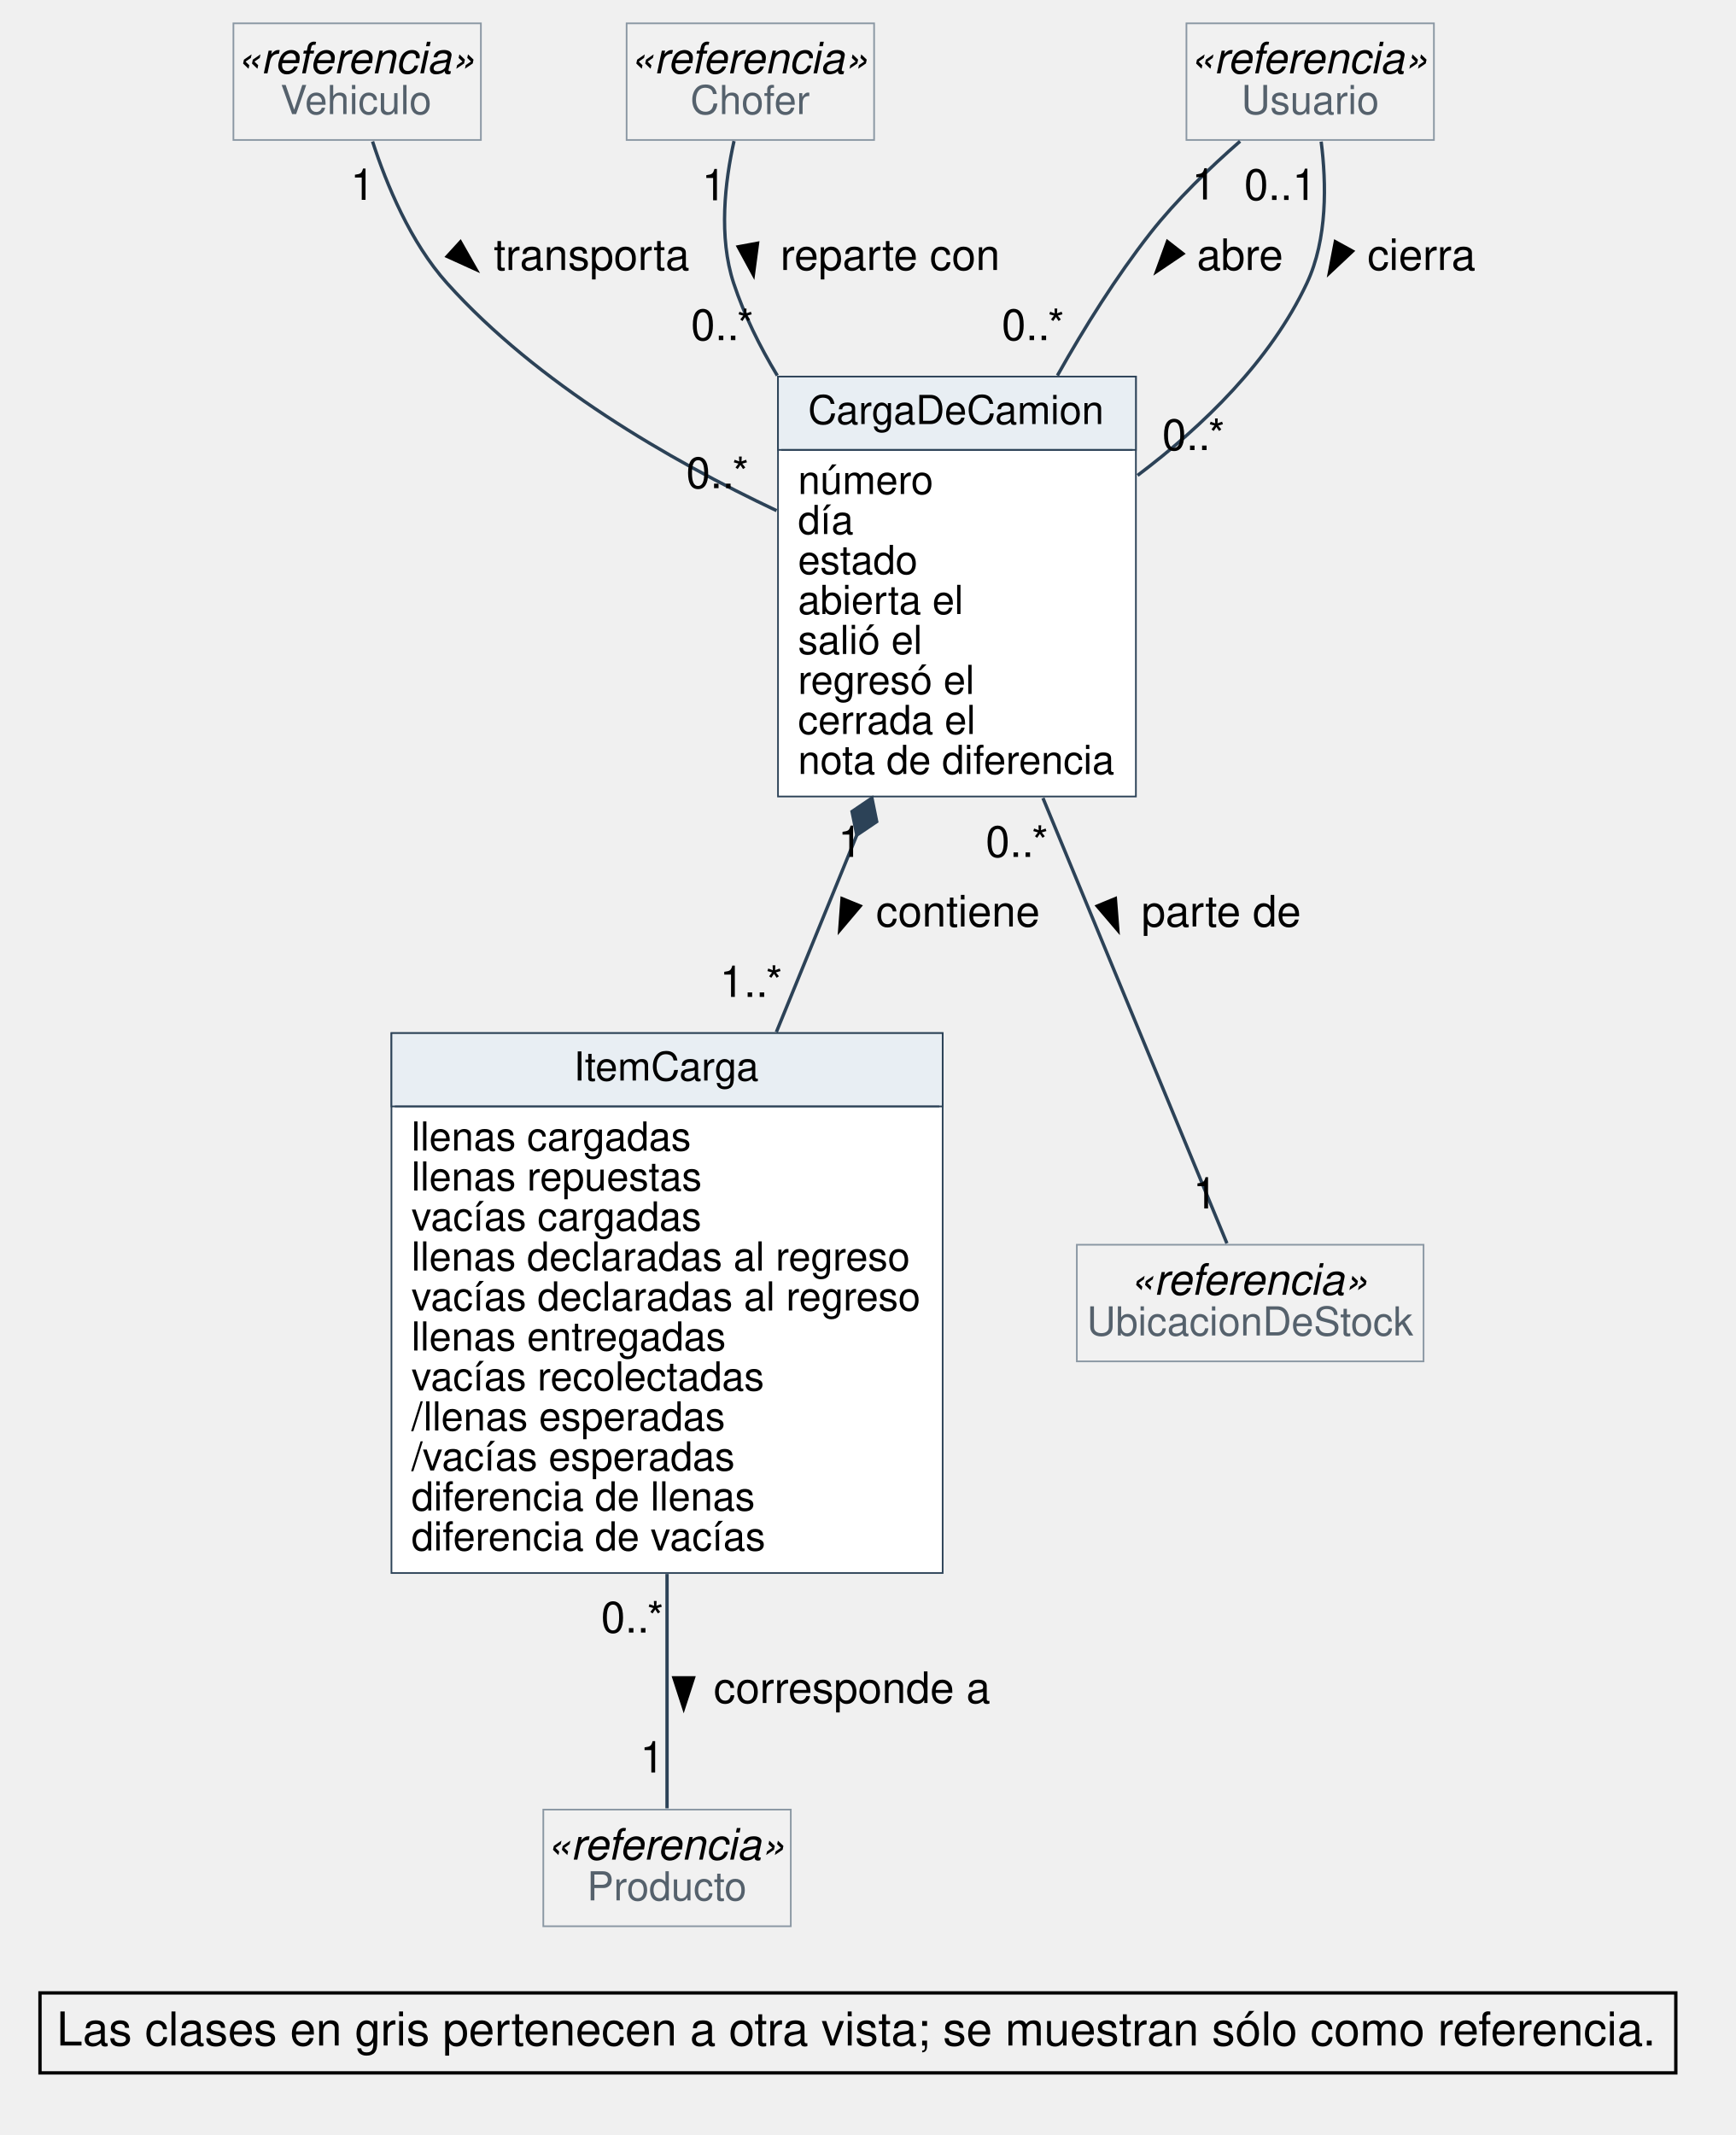
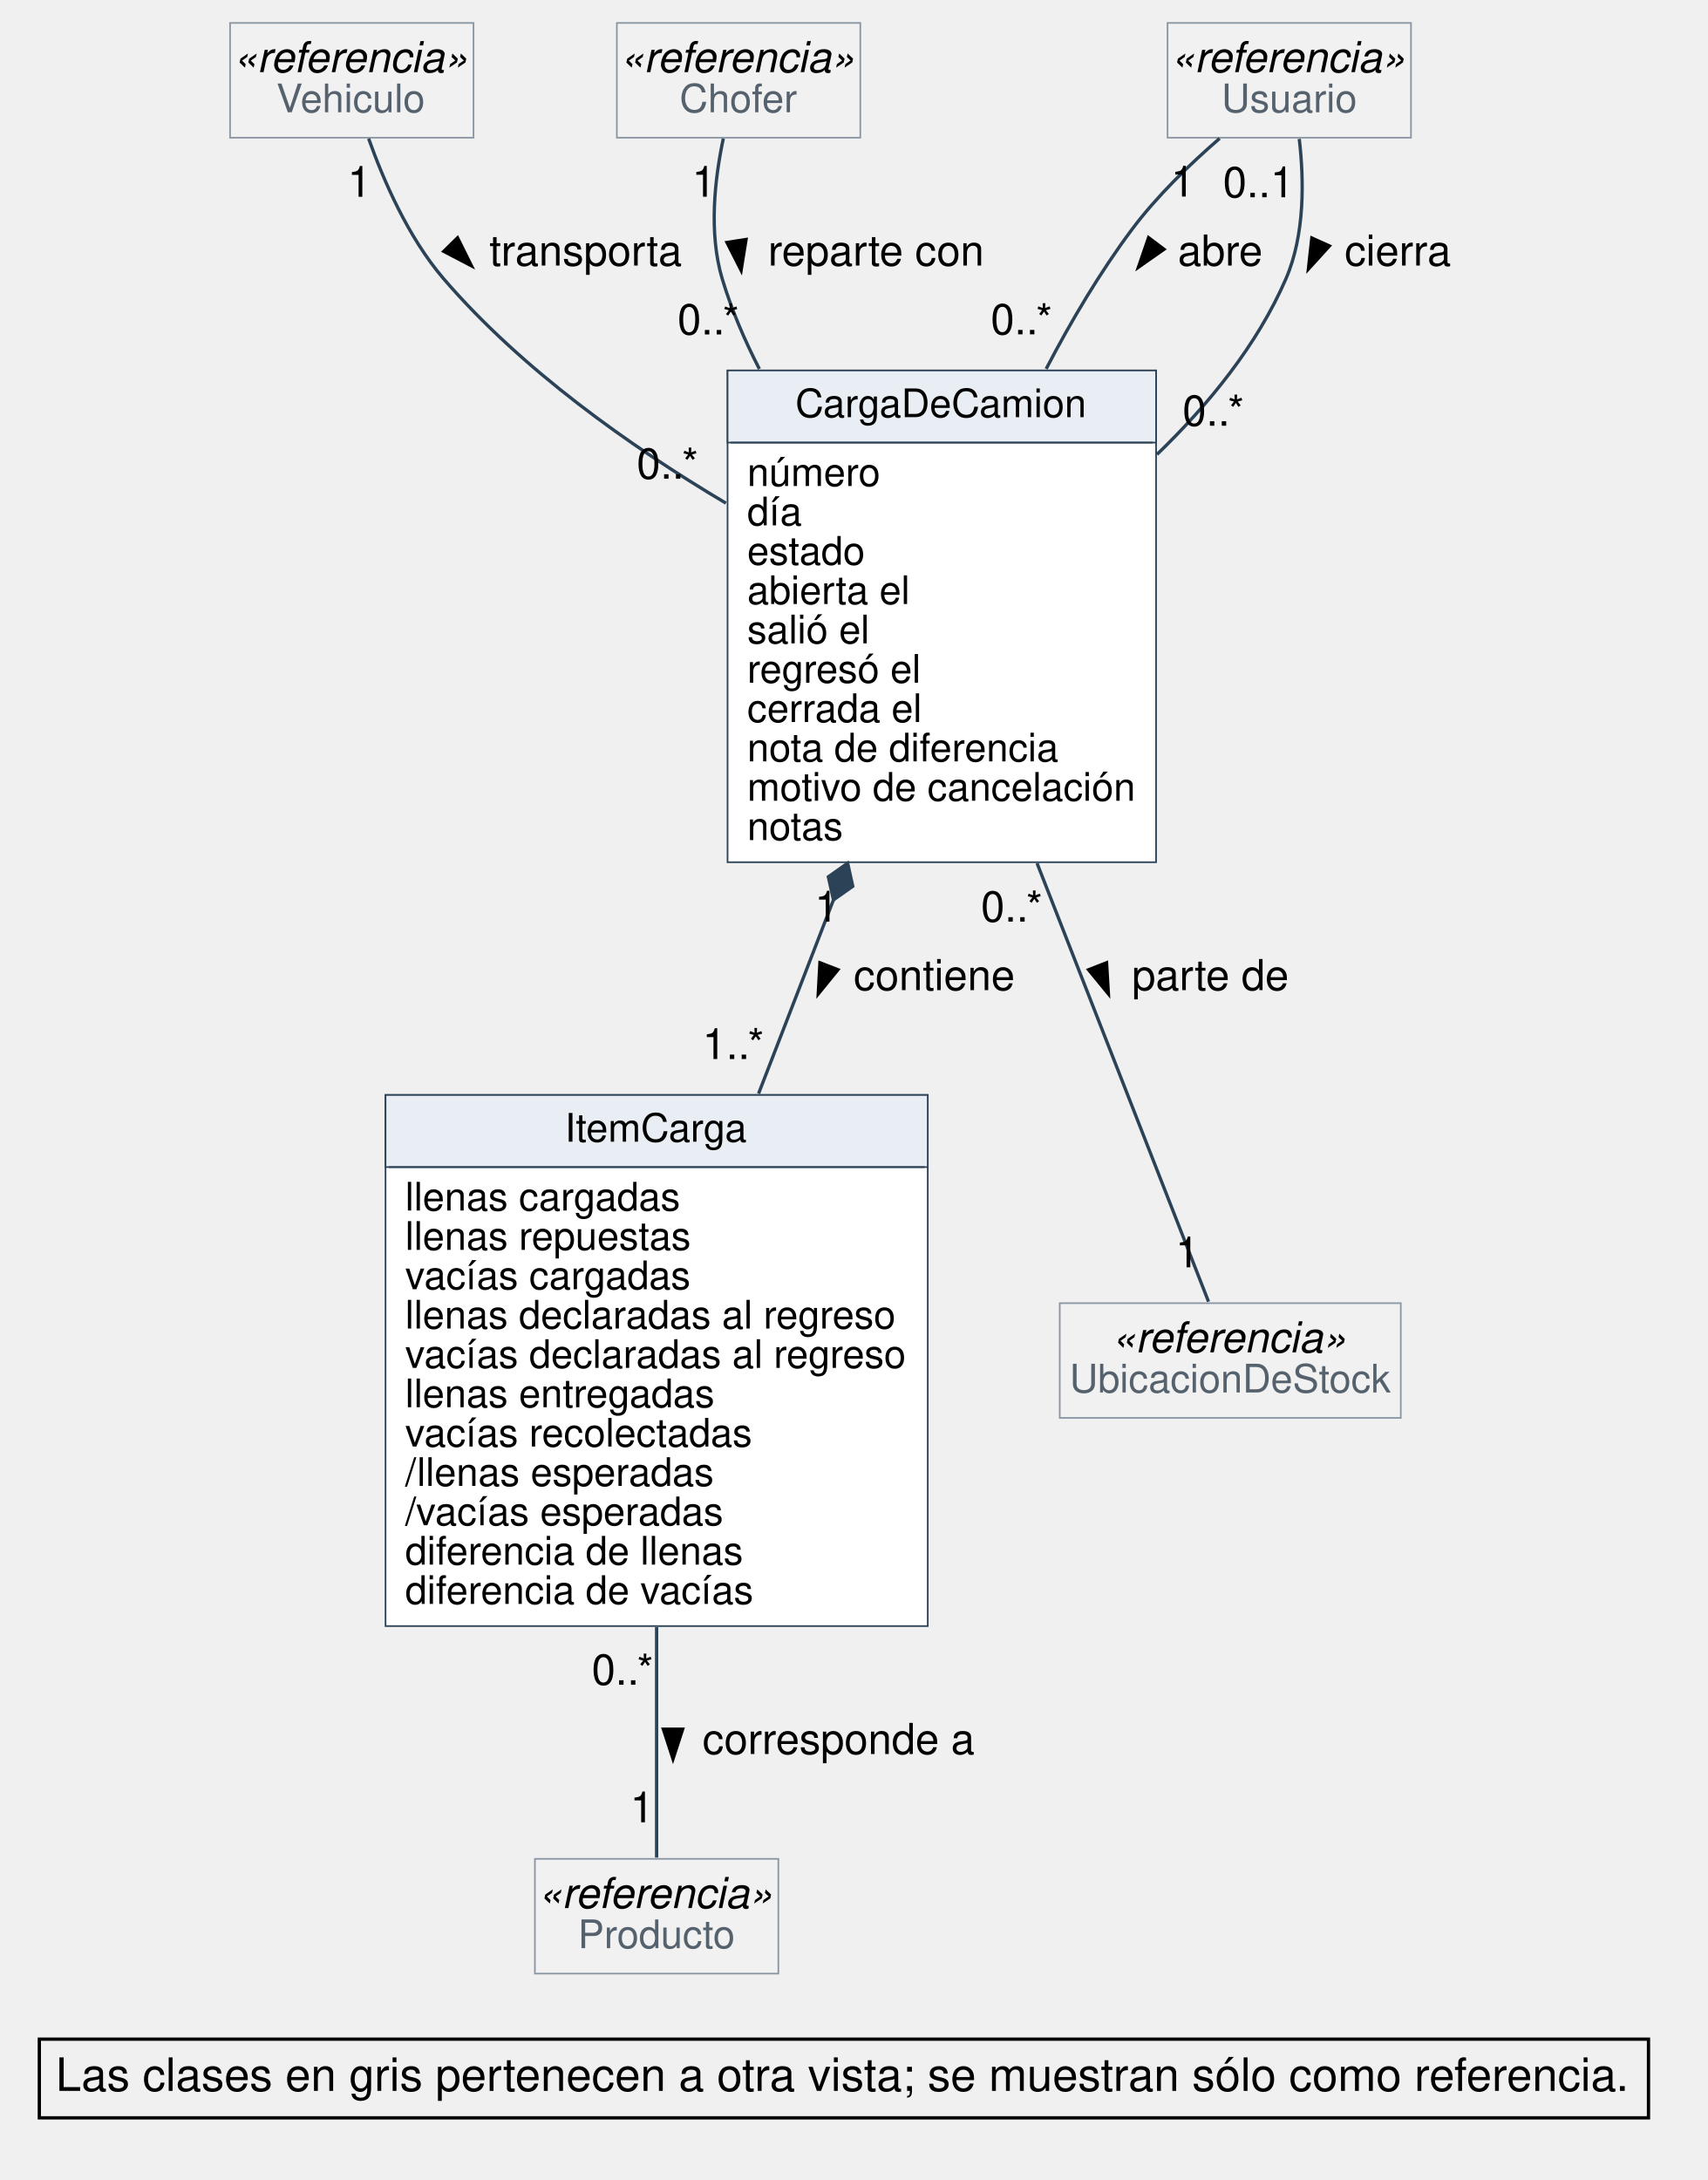
- <svg xmlns="http://www.w3.org/2000/svg" version="1.1" data-diagram-type="CLASS" style="width:814px;height:1001px;background:#FFFFFF;" width="814.063px" height="1001.563px" viewBox="0 0 814 1001" zoomAndPan="magnify" preserveAspectRatio="none" contentStyleType="text/css">
+ <svg xmlns="http://www.w3.org/2000/svg" version="1.1" data-diagram-type="CLASS" style="width:814px;height:1039px;background:#FFFFFF;" width="814.063px" height="1039.063px" viewBox="0 0 814 1039" zoomAndPan="magnify" preserveAspectRatio="none" contentStyleType="text/css">
  <defs />
  <g font-family="sans-serif" lengthAdjust="spacing">
    <g class="entity" data-qualified-name="CargaDeCamion" id="ent0001" data-source-line="37">
-       <rect x="364.806" y="176.563" width="167.816" height="196.875" fill="#FFF" style="stroke:#2C4257;stroke-width:0.781;" />
-       <rect x="364.806" y="176.563" width="167.816" height="34.375" fill="#E8EEF3" style="stroke:#2C4257;stroke-width:0.781;" />
-       <text x="378.892" y="198.813" fill="#000" font-size="18.75" textLength="139.645" font-family="Helvetica">CargaDeCamion</text>
-       <line x1="366.369" y1="210.938" x2="531.06" y2="210.938" style="stroke:#2C4257;stroke-width:0.781;" />
-       <text x="374.181" y="231.625" fill="#000" font-size="18.75" textLength="63.574" font-family="Helvetica">número</text>
-       <text x="374.181" y="250.375" fill="#000" font-size="18.75" textLength="26.065" font-family="Helvetica">día</text>
-       <text x="374.181" y="269.125" fill="#000" font-size="18.75" textLength="56.296" font-family="Helvetica">estado</text>
-       <text x="374.181" y="287.875" fill="#000" font-size="18.75" textLength="77.133" font-family="Helvetica">abierta el</text>
-       <text x="374.181" y="306.625" fill="#000" font-size="18.75" textLength="58.365" font-family="Helvetica">salió el</text>
-       <text x="374.181" y="325.375" fill="#000" font-size="18.75" textLength="83.377" font-family="Helvetica">regresó el</text>
-       <text x="374.181" y="344.125" fill="#000" font-size="18.75" textLength="83.377" font-family="Helvetica">cerrada el</text>
-       <text x="374.181" y="362.875" fill="#000" font-size="18.75" textLength="149.066" font-family="Helvetica">nota de diferencia</text>
+       <rect x="346.806" y="176.563" width="204.272" height="234.375" fill="#FFF" style="stroke:#2C4257;stroke-width:0.781;" />
+       <rect x="346.806" y="176.563" width="204.272" height="34.375" fill="#E8EEF3" style="stroke:#2C4257;stroke-width:0.781;" />
+       <text x="379.12" y="198.813" fill="#000" font-size="18.75" textLength="139.645" font-family="Helvetica">CargaDeCamion</text>
+       <line x1="348.369" y1="210.938" x2="549.516" y2="210.938" style="stroke:#2C4257;stroke-width:0.781;" />
+       <text x="356.181" y="231.625" fill="#000" font-size="18.75" textLength="63.574" font-family="Helvetica">número</text>
+       <text x="356.181" y="250.375" fill="#000" font-size="18.75" textLength="26.065" font-family="Helvetica">día</text>
+       <text x="356.181" y="269.125" fill="#000" font-size="18.75" textLength="56.296" font-family="Helvetica">estado</text>
+       <text x="356.181" y="287.875" fill="#000" font-size="18.75" textLength="77.133" font-family="Helvetica">abierta el</text>
+       <text x="356.181" y="306.625" fill="#000" font-size="18.75" textLength="58.365" font-family="Helvetica">salió el</text>
+       <text x="356.181" y="325.375" fill="#000" font-size="18.75" textLength="83.377" font-family="Helvetica">regresó el</text>
+       <text x="356.181" y="344.125" fill="#000" font-size="18.75" textLength="83.377" font-family="Helvetica">cerrada el</text>
+       <text x="356.181" y="362.875" fill="#000" font-size="18.75" textLength="149.066" font-family="Helvetica">nota de diferencia</text>
+       <text x="356.181" y="381.625" fill="#000" font-size="18.75" textLength="185.522" font-family="Helvetica">motivo de cancelación</text>
+       <text x="356.181" y="400.375" fill="#000" font-size="18.75" textLength="45.868" font-family="Helvetica">notas</text>
    </g>
-     <g class="entity" data-qualified-name="ItemCarga" id="ent0002" data-source-line="47">
-       <rect x="183.556" y="484.375" width="258.463" height="253.125" fill="#FFF" style="stroke:#2C4257;stroke-width:0.781;" />
-       <rect x="183.556" y="484.375" width="258.463" height="34.375" fill="#E8EEF3" style="stroke:#2C4257;stroke-width:0.781;" />
-       <text x="269.021" y="506.625" fill="#000" font-size="18.75" textLength="87.534" font-family="Helvetica">ItemCarga</text>
-       <line x1="185.119" y1="518.75" x2="440.456" y2="518.75" style="stroke:#2C4257;stroke-width:0.781;" />
-       <text x="192.931" y="539.438" fill="#000" font-size="18.75" textLength="131.332" font-family="Helvetica">llenas cargadas</text>
-       <text x="192.931" y="558.188" fill="#000" font-size="18.75" textLength="136.542" font-family="Helvetica">llenas repuestas</text>
-       <text x="192.931" y="576.938" fill="#000" font-size="18.75" textLength="136.533" font-family="Helvetica">vacías cargadas</text>
-       <text x="192.931" y="595.688" fill="#000" font-size="18.75" textLength="234.512" font-family="Helvetica">llenas declaradas al regreso</text>
-       <text x="192.931" y="614.438" fill="#000" font-size="18.75" textLength="239.713" font-family="Helvetica">vacías declaradas al regreso</text>
-       <text x="192.931" y="633.188" fill="#000" font-size="18.75" textLength="148.022" font-family="Helvetica">llenas entregadas</text>
-       <text x="192.931" y="651.938" fill="#000" font-size="18.75" textLength="165.71" font-family="Helvetica">vacías recolectadas</text>
-       <text x="192.931" y="670.688" fill="#000" font-size="18.75" textLength="146.97" font-family="Helvetica">/llenas esperadas</text>
-       <text x="192.931" y="689.438" fill="#000" font-size="18.75" textLength="152.17" font-family="Helvetica">/vacías esperadas</text>
-       <text x="192.931" y="708.188" fill="#000" font-size="18.75" textLength="161.563" font-family="Helvetica">diferencia de llenas</text>
-       <text x="192.931" y="726.938" fill="#000" font-size="18.75" textLength="166.763" font-family="Helvetica">diferencia de vacías</text>
+     <g class="entity" data-qualified-name="ItemCarga" id="ent0002" data-source-line="49">
+       <rect x="183.775" y="521.875" width="258.463" height="253.125" fill="#FFF" style="stroke:#2C4257;stroke-width:0.781;" />
+       <rect x="183.775" y="521.875" width="258.463" height="34.375" fill="#E8EEF3" style="stroke:#2C4257;stroke-width:0.781;" />
+       <text x="269.239" y="544.125" fill="#000" font-size="18.75" textLength="87.534" font-family="Helvetica">ItemCarga</text>
+       <line x1="185.337" y1="556.25" x2="440.675" y2="556.25" style="stroke:#2C4257;stroke-width:0.781;" />
+       <text x="193.15" y="576.938" fill="#000" font-size="18.75" textLength="131.332" font-family="Helvetica">llenas cargadas</text>
+       <text x="193.15" y="595.688" fill="#000" font-size="18.75" textLength="136.542" font-family="Helvetica">llenas repuestas</text>
+       <text x="193.15" y="614.438" fill="#000" font-size="18.75" textLength="136.533" font-family="Helvetica">vacías cargadas</text>
+       <text x="193.15" y="633.188" fill="#000" font-size="18.75" textLength="234.512" font-family="Helvetica">llenas declaradas al regreso</text>
+       <text x="193.15" y="651.938" fill="#000" font-size="18.75" textLength="239.713" font-family="Helvetica">vacías declaradas al regreso</text>
+       <text x="193.15" y="670.688" fill="#000" font-size="18.75" textLength="148.022" font-family="Helvetica">llenas entregadas</text>
+       <text x="193.15" y="689.438" fill="#000" font-size="18.75" textLength="165.71" font-family="Helvetica">vacías recolectadas</text>
+       <text x="193.15" y="708.188" fill="#000" font-size="18.75" textLength="146.97" font-family="Helvetica">/llenas esperadas</text>
+       <text x="193.15" y="726.938" fill="#000" font-size="18.75" textLength="152.17" font-family="Helvetica">/vacías esperadas</text>
+       <text x="193.15" y="745.688" fill="#000" font-size="18.75" textLength="161.563" font-family="Helvetica">diferencia de llenas</text>
+       <text x="193.15" y="764.438" fill="#000" font-size="18.75" textLength="166.763" font-family="Helvetica">diferencia de vacías</text>
    </g>
-     <g class="entity" data-qualified-name="Vehiculo" id="ent0003" data-source-line="60">
-       <rect x="109.447" y="10.938" width="116.044" height="54.688" fill="#F1F1F1" style="stroke:#8A97A3;stroke-width:0.781;" />
-       <text x="111.009" y="34.391" fill="#000" font-size="20.313" textLength="112.919" font-style="italic" font-family="Helvetica">«referencia»</text>
-       <text x="131.507" y="53.5" fill="#55616C" font-size="18.75" textLength="71.924" font-family="Helvetica">Vehiculo</text>
+     <g class="entity" data-qualified-name="Vehiculo" id="ent0003" data-source-line="62">
+       <rect x="109.666" y="10.938" width="116.044" height="54.688" fill="#F1F1F1" style="stroke:#8A97A3;stroke-width:0.781;" />
+       <text x="111.228" y="34.391" fill="#000" font-size="20.313" textLength="112.919" font-style="italic" font-family="Helvetica">«referencia»</text>
+       <text x="131.726" y="53.5" fill="#55616C" font-size="18.75" textLength="71.924" font-family="Helvetica">Vehiculo</text>
    </g>
-     <g class="entity" data-qualified-name="Chofer" id="ent0004" data-source-line="61">
-       <rect x="293.822" y="10.938" width="116.044" height="54.688" fill="#F1F1F1" style="stroke:#8A97A3;stroke-width:0.781;" />
-       <text x="295.384" y="34.391" fill="#000" font-size="20.313" textLength="112.919" font-style="italic" font-family="Helvetica">«referencia»</text>
-       <text x="323.705" y="53.5" fill="#55616C" font-size="18.75" textLength="56.277" font-family="Helvetica">Chofer</text>
+     <g class="entity" data-qualified-name="Chofer" id="ent0004" data-source-line="63">
+       <rect x="294.041" y="10.938" width="116.044" height="54.688" fill="#F1F1F1" style="stroke:#8A97A3;stroke-width:0.781;" />
+       <text x="295.603" y="34.391" fill="#000" font-size="20.313" textLength="112.919" font-style="italic" font-family="Helvetica">«referencia»</text>
+       <text x="323.924" y="53.5" fill="#55616C" font-size="18.75" textLength="56.277" font-family="Helvetica">Chofer</text>
    </g>
-     <g class="entity" data-qualified-name="UbicacionDeStock" id="ent0005" data-source-line="62">
-       <rect x="504.931" y="583.594" width="162.57" height="54.688" fill="#F1F1F1" style="stroke:#8A97A3;stroke-width:0.781;" />
-       <text x="529.757" y="607.047" fill="#000" font-size="20.313" textLength="112.919" font-style="italic" font-family="Helvetica">«referencia»</text>
-       <text x="509.619" y="626.157" fill="#55616C" font-size="18.75" textLength="153.195" font-family="Helvetica">UbicacionDeStock</text>
+     <g class="entity" data-qualified-name="UbicacionDeStock" id="ent0005" data-source-line="64">
+       <rect x="505.15" y="621.094" width="162.57" height="54.688" fill="#F1F1F1" style="stroke:#8A97A3;stroke-width:0.781;" />
+       <text x="529.976" y="644.547" fill="#000" font-size="20.313" textLength="112.919" font-style="italic" font-family="Helvetica">«referencia»</text>
+       <text x="509.837" y="663.657" fill="#55616C" font-size="18.75" textLength="153.195" font-family="Helvetica">UbicacionDeStock</text>
    </g>
-     <g class="entity" data-qualified-name="Producto" id="ent0006" data-source-line="63">
-       <rect x="254.759" y="848.438" width="116.044" height="54.688" fill="#F1F1F1" style="stroke:#8A97A3;stroke-width:0.781;" />
-       <text x="256.322" y="871.891" fill="#000" font-size="20.313" textLength="112.919" font-style="italic" font-family="Helvetica">«referencia»</text>
-       <text x="275.258" y="891" fill="#55616C" font-size="18.75" textLength="75.046" font-family="Helvetica">Producto</text>
+     <g class="entity" data-qualified-name="Producto" id="ent0006" data-source-line="65">
+       <rect x="254.978" y="885.938" width="116.044" height="54.688" fill="#F1F1F1" style="stroke:#8A97A3;stroke-width:0.781;" />
+       <text x="256.541" y="909.391" fill="#000" font-size="20.313" textLength="112.919" font-style="italic" font-family="Helvetica">«referencia»</text>
+       <text x="275.477" y="928.5" fill="#55616C" font-size="18.75" textLength="75.046" font-family="Helvetica">Producto</text>
    </g>
-     <g class="entity" data-qualified-name="Usuario" id="ent0007" data-source-line="64">
-       <rect x="556.322" y="10.938" width="116.044" height="54.688" fill="#F1F1F1" style="stroke:#8A97A3;stroke-width:0.781;" />
-       <text x="557.884" y="34.391" fill="#000" font-size="20.313" textLength="112.919" font-style="italic" font-family="Helvetica">«referencia»</text>
-       <text x="582.039" y="53.5" fill="#55616C" font-size="18.75" textLength="64.609" font-family="Helvetica">Usuario</text>
+     <g class="entity" data-qualified-name="Usuario" id="ent0007" data-source-line="66">
+       <rect x="556.541" y="10.938" width="116.044" height="54.688" fill="#F1F1F1" style="stroke:#8A97A3;stroke-width:0.781;" />
+       <text x="558.103" y="34.391" fill="#000" font-size="20.313" textLength="112.919" font-style="italic" font-family="Helvetica">«referencia»</text>
+       <text x="582.258" y="53.5" fill="#55616C" font-size="18.75" textLength="64.609" font-family="Helvetica">Usuario</text>
    </g>
-     <g class="link" data-entity-1="ent0003" data-entity-2="ent0001" id="lnk8" data-source-line="67" data-link-type="association">
-       <path d="M174.697,66.344 C181.212,86.422 192.462,113.703 209.65,132.813 C252.009,179.891 313.916,215.703 364.134,239.406" style="stroke:#2C4257;stroke-width:1.563;" fill="none" id="Vehiculo-CargaDeCamion" codeLine="67" />
-       <polygon points="223.23,126.363,215.893,113.44,209.699,120.221,223.23,126.363" fill="#000" style="stroke:#000;stroke-width:1.563;stroke-linejoin:miter;stroke-miterlimit:10;" />
-       <text x="231.525" y="126.579" fill="#000" font-size="20.313" textLength="91.456" font-family="Helvetica">transporta</text>
-       <text x="164.353" y="93.689" fill="#000" font-size="20.313" font-family="Helvetica">1</text>
-       <text x="321.759" y="228.873" fill="#000" font-size="20.313" textLength="30.489" font-family="Helvetica">0..*</text>
+     <g class="link" data-entity-1="ent0003" data-entity-2="ent0001" id="lnk8" data-source-line="69" data-link-type="association">
+       <path d="M175.728,66.062 C182.791,85.969 194.587,113.188 211.431,132.813 C248.65,176.125 300.353,212.688 346.025,239.813" style="stroke:#2C4257;stroke-width:1.563;" fill="none" id="Vehiculo-CargaDeCamion" codeLine="69" />
+       <polygon points="224.712,126.673,218.099,113.366,211.54,119.794,224.712,126.673" fill="#000" style="stroke:#000;stroke-width:1.563;stroke-linejoin:miter;stroke-miterlimit:10;" />
+       <text x="233.306" y="126.579" fill="#000" font-size="20.313" textLength="91.456" font-family="Helvetica">transporta</text>
+       <text x="165.668" y="93.796" fill="#000" font-size="20.313" font-family="Helvetica">1</text>
+       <text x="303.501" y="228.131" fill="#000" font-size="20.313" textLength="30.489" font-family="Helvetica">0..*</text>
    </g>
-     <g class="link" data-entity-1="ent0004" data-entity-2="ent0001" id="lnk9" data-source-line="68" data-link-type="association">
-       <path d="M344.181,66.141 C339.947,85.125 336.853,111.141 344.025,132.813 C348.962,147.687 356.15,162.281 364.478,176.078" style="stroke:#2C4257;stroke-width:1.563;" fill="none" id="Chofer-CargaDeCamion" codeLine="68" />
-       <polygon points="353.256,128.776,355.206,114.045,346.174,115.712,353.256,128.776" fill="#000" style="stroke:#000;stroke-width:1.563;stroke-linejoin:miter;stroke-miterlimit:10;" />
-       <text x="365.9" y="126.579" fill="#000" font-size="20.313" textLength="102.753" font-family="Helvetica">reparte con</text>
-       <text x="329.115" y="93.899" fill="#000" font-size="20.313" font-family="Helvetica">1</text>
-       <text x="323.997" y="159.476" fill="#000" font-size="20.313" textLength="30.489" font-family="Helvetica">0..*</text>
+     <g class="link" data-entity-1="ent0004" data-entity-2="ent0001" id="lnk9" data-source-line="70" data-link-type="association">
+       <path d="M344.791,66.031 C340.744,84.953 337.712,110.938 344.244,132.813 C348.619,147.406 354.791,161.891 361.978,175.859" style="stroke:#2C4257;stroke-width:1.563;" fill="none" id="Chofer-CargaDeCamion" codeLine="70" />
+       <polygon points="353.264,128.812,355.616,114.139,346.542,115.559,353.264,128.812" fill="#000" style="stroke:#000;stroke-width:1.563;stroke-linejoin:miter;stroke-miterlimit:10;" />
+       <text x="366.119" y="126.579" fill="#000" font-size="20.313" textLength="102.753" font-family="Helvetica">reparte con</text>
+       <text x="329.849" y="93.755" fill="#000" font-size="20.313" font-family="Helvetica">1</text>
+       <text x="322.942" y="159.384" fill="#000" font-size="20.313" textLength="30.489" font-family="Helvetica">0..*</text>
    </g>
-     <g class="link" data-entity-1="ent0001" data-entity-2="ent0005" id="lnk10" data-source-line="69" data-link-type="association">
-       <path d="M489.041,374.172 C518.681,445.906 556.869,538.344 575.306,582.953" style="stroke:#2C4257;stroke-width:1.563;" fill="none" id="CargaDeCamion-UbicacionDeStock" codeLine="69" />
-       <polygon points="524.149,436.127,522.996,421.311,514.508,424.818,524.149,436.127" fill="#000" style="stroke:#000;stroke-width:1.563;stroke-linejoin:miter;stroke-miterlimit:10;" />
-       <text x="535.228" y="434.391" fill="#000" font-size="20.313" textLength="74.535" font-family="Helvetica">parte de</text>
-       <text x="462.184" y="401.771" fill="#000" font-size="20.313" textLength="30.489" font-family="Helvetica">0..*</text>
-       <text x="559.408" y="566.601" fill="#000" font-size="20.313" font-family="Helvetica">1</text>
+     <g class="link" data-entity-1="ent0001" data-entity-2="ent0005" id="lnk10" data-source-line="71" data-link-type="association">
+       <path d="M494.337,411.406 C523.447,485.797 558.869,576.391 576.072,620.375" style="stroke:#2C4257;stroke-width:1.563;" fill="none" id="CargaDeCamion-UbicacionDeStock" codeLine="71" />
+       <polygon points="528.339,473.682,527.468,458.847,518.915,462.193,528.339,473.682" fill="#000" style="stroke:#000;stroke-width:1.563;stroke-linejoin:miter;stroke-miterlimit:10;" />
+       <text x="539.556" y="471.891" fill="#000" font-size="20.313" textLength="74.535" font-family="Helvetica">parte de</text>
+       <text x="467.6" y="439.229" fill="#000" font-size="20.313" textLength="30.489" font-family="Helvetica">0..*</text>
+       <text x="560.341" y="603.999" fill="#000" font-size="20.313" font-family="Helvetica">1</text>
    </g>
-     <g class="link" data-entity-1="ent0001" data-entity-2="ent0002" id="lnk11" data-source-line="70" data-link-type="composition">
-       <path d="M401.759,391.528 C387.728,425.856 378.869,447.578 364.041,483.875" style="stroke:#2C4257;stroke-width:1.563;" fill="none" id="CargaDeCamion-backto-ItemCarga" codeLine="70" />
-       <polygon points="408.853,374.172,399.521,380.485,401.759,391.528,411.091,385.215,408.853,374.172" fill="#2C4257" style="stroke:#2C4257;stroke-width:1.563;stroke-linejoin:miter;stroke-miterlimit:10;" />
-       <polygon points="393.743,436.139,403.338,424.791,394.835,421.319,393.743,436.139" fill="#000" style="stroke:#000;stroke-width:1.563;stroke-linejoin:miter;stroke-miterlimit:10;" />
-       <text x="410.759" y="434.391" fill="#000" font-size="20.313" textLength="76.797" font-family="Helvetica">contiene</text>
-       <text x="392.977" y="401.771" fill="#000" font-size="20.313" font-family="Helvetica">1</text>
-       <text x="337.516" y="467.411" fill="#000" font-size="20.313" textLength="30.489" font-family="Helvetica">1..*</text>
+     <g class="link" data-entity-1="ent0001" data-entity-2="ent0002" id="lnk11" data-source-line="72" data-link-type="composition">
+       <path d="M397.288,428.892 C383.663,464.095 375.431,485.422 361.587,521.219" style="stroke:#2C4257;stroke-width:1.563;" fill="none" id="CargaDeCamion-backto-ItemCarga" codeLine="72" />
+       <polygon points="404.056,411.406,394.844,417.893,397.288,428.892,406.501,422.405,404.056,411.406" fill="#2C4257" style="stroke:#2C4257;stroke-width:1.563;stroke-linejoin:miter;stroke-miterlimit:10;" />
+       <polygon points="390.035,473.693,399.416,462.167,390.85,458.855,390.035,473.693" fill="#000" style="stroke:#000;stroke-width:1.563;stroke-linejoin:miter;stroke-miterlimit:10;" />
+       <text x="406.916" y="471.891" fill="#000" font-size="20.313" textLength="76.797" font-family="Helvetica">contiene</text>
+       <text x="388.336" y="439.229" fill="#000" font-size="20.313" font-family="Helvetica">1</text>
+       <text x="334.834" y="504.742" fill="#000" font-size="20.313" textLength="30.489" font-family="Helvetica">1..*</text>
    </g>
-     <g class="link" data-entity-1="ent0002" data-entity-2="ent0006" id="lnk12" data-source-line="71" data-link-type="association">
-       <path d="M312.775,738 C312.775,779.453 312.775,821.625 312.775,847.844" style="stroke:#2C4257;stroke-width:1.563;" fill="none" id="ItemCarga-Producto" codeLine="71" />
-       <polygon points="320.587,800.781,325.179,786.648,315.995,786.648,320.587,800.781" fill="#000" style="stroke:#000;stroke-width:1.563;stroke-linejoin:miter;stroke-miterlimit:10;" />
-       <text x="334.65" y="798.454" fill="#000" font-size="20.313" textLength="129.859" font-family="Helvetica">corresponde a</text>
-       <text x="281.845" y="765.433" fill="#000" font-size="20.313" textLength="30.489" font-family="Helvetica">0..*</text>
-       <text x="300.149" y="831.03" fill="#000" font-size="20.313" font-family="Helvetica">1</text>
+     <g class="link" data-entity-1="ent0002" data-entity-2="ent0006" id="lnk12" data-source-line="73" data-link-type="association">
+       <path d="M312.994,775.5 C312.994,816.953 312.994,859.125 312.994,885.344" style="stroke:#2C4257;stroke-width:1.563;" fill="none" id="ItemCarga-Producto" codeLine="73" />
+       <polygon points="320.806,838.281,325.398,824.148,316.214,824.148,320.806,838.281" fill="#000" style="stroke:#000;stroke-width:1.563;stroke-linejoin:miter;stroke-miterlimit:10;" />
+       <text x="334.869" y="835.954" fill="#000" font-size="20.313" textLength="129.859" font-family="Helvetica">corresponde a</text>
+       <text x="282.064" y="802.933" fill="#000" font-size="20.313" textLength="30.489" font-family="Helvetica">0..*</text>
+       <text x="300.368" y="868.53" fill="#000" font-size="20.313" font-family="Helvetica">1</text>
    </g>
-     <g class="link" data-entity-1="ent0007" data-entity-2="ent0001" id="lnk13" data-source-line="72" data-link-type="association">
-       <path d="M581.478,66.234 C567.478,78.453 551.603,93.719 539.337,109.375 C523.4,129.75 508.619,153.297 495.822,176.063" style="stroke:#2C4257;stroke-width:1.563;" fill="none" id="Usuario-CargaDeCamion" codeLine="72" />
-       <polygon points="542.345,127.254,554.658,118.934,547.416,113.286,542.345,127.254" fill="#000" style="stroke:#000;stroke-width:1.563;stroke-linejoin:miter;stroke-miterlimit:10;" />
-       <text x="561.212" y="126.579" fill="#000" font-size="20.313" textLength="40.655" font-family="Helvetica">abre</text>
-       <text x="558.856" y="93.546" fill="#000" font-size="20.313" font-family="Helvetica">1</text>
-       <text x="469.707" y="159.459" fill="#000" font-size="20.313" textLength="30.489" font-family="Helvetica">0..*</text>
+     <g class="link" data-entity-1="ent0007" data-entity-2="ent0001" id="lnk13" data-source-line="74" data-link-type="association">
+       <path d="M581.369,65.969 C567.306,78.141 551.462,93.437 539.556,109.375 C524.4,129.672 510.634,152.875 498.681,175.812" style="stroke:#2C4257;stroke-width:1.563;" fill="none" id="Usuario-CargaDeCamion" codeLine="74" />
+       <polygon points="542.67,127.335,554.839,118.806,547.501,113.282,542.67,127.335" fill="#000" style="stroke:#000;stroke-width:1.563;stroke-linejoin:miter;stroke-miterlimit:10;" />
+       <text x="561.431" y="126.579" fill="#000" font-size="20.313" textLength="40.655" font-family="Helvetica">abre</text>
+       <text x="558.165" y="93.672" fill="#000" font-size="20.313" font-family="Helvetica">1</text>
+       <text x="472.247" y="159.332" fill="#000" font-size="20.313" textLength="30.489" font-family="Helvetica">0..*</text>
    </g>
-     <g class="link" data-entity-1="ent0007" data-entity-2="ent0001" id="lnk14" data-source-line="73" data-link-type="association">
-       <path d="M619.494,66.391 C621.947,85.734 622.541,112.063 612.775,132.813 C595.697,169.141 564.244,199.672 533.4,222.891" style="stroke:#2C4257;stroke-width:1.563;" fill="none" id="Usuario-CargaDeCamion-1" codeLine="73" />
-       <polygon points="623.353,127.939,634.189,117.769,626.142,113.343,623.353,127.939" fill="#000" style="stroke:#000;stroke-width:1.563;stroke-linejoin:miter;stroke-miterlimit:10;" />
-       <text x="641.181" y="126.579" fill="#000" font-size="20.313" textLength="50.791" font-family="Helvetica">cierra</text>
-       <text x="583.397" y="93.75" fill="#000" font-size="20.313" textLength="33.881" font-family="Helvetica">0..1</text>
-       <text x="544.954" y="211.02" fill="#000" font-size="20.313" textLength="30.489" font-family="Helvetica">0..*</text>
+     <g class="link" data-entity-1="ent0007" data-entity-2="ent0001" id="lnk14" data-source-line="75" data-link-type="association">
+       <path d="M619.322,66.219 C621.587,85.469 622.103,111.781 612.994,132.813 C599.353,164.344 576.212,192.75 551.525,216.563" style="stroke:#2C4257;stroke-width:1.563;" fill="none" id="Usuario-CargaDeCamion-1" codeLine="75" />
+       <polygon points="623.688,128.216,633.684,117.22,625.312,113.444,623.688,128.216" fill="#000" style="stroke:#000;stroke-width:1.563;stroke-linejoin:miter;stroke-miterlimit:10;" />
+       <text x="640.962" y="126.579" fill="#000" font-size="20.313" textLength="50.791" font-family="Helvetica">cierra</text>
+       <text x="582.967" y="94.002" fill="#000" font-size="20.313" textLength="33.881" font-family="Helvetica">0..1</text>
+       <text x="563.676" y="202.884" fill="#000" font-size="20.313" textLength="30.489" font-family="Helvetica">0..*</text>
    </g>
-     <g class="legend" data-source-line="75">
-       <rect x="18.75" y="934.375" width="767.044" height="37.5" fill="none" style="stroke:#000;stroke-width:1.563;" />
-       <text x="26.563" y="959.032" fill="#000" font-size="21.875" textLength="751.419" font-family="Helvetica">Las clases en gris pertenecen a otra vista; se muestran sólo como referencia.</text>
+     <g class="legend" data-source-line="77">
+       <rect x="18.75" y="971.875" width="767.044" height="37.5" fill="none" style="stroke:#000;stroke-width:1.563;" />
+       <text x="26.563" y="996.532" fill="#000" font-size="21.875" textLength="751.419" font-family="Helvetica">Las clases en gris pertenecen a otra vista; se muestran sólo como referencia.</text>
    </g>
  </g>
</svg>
